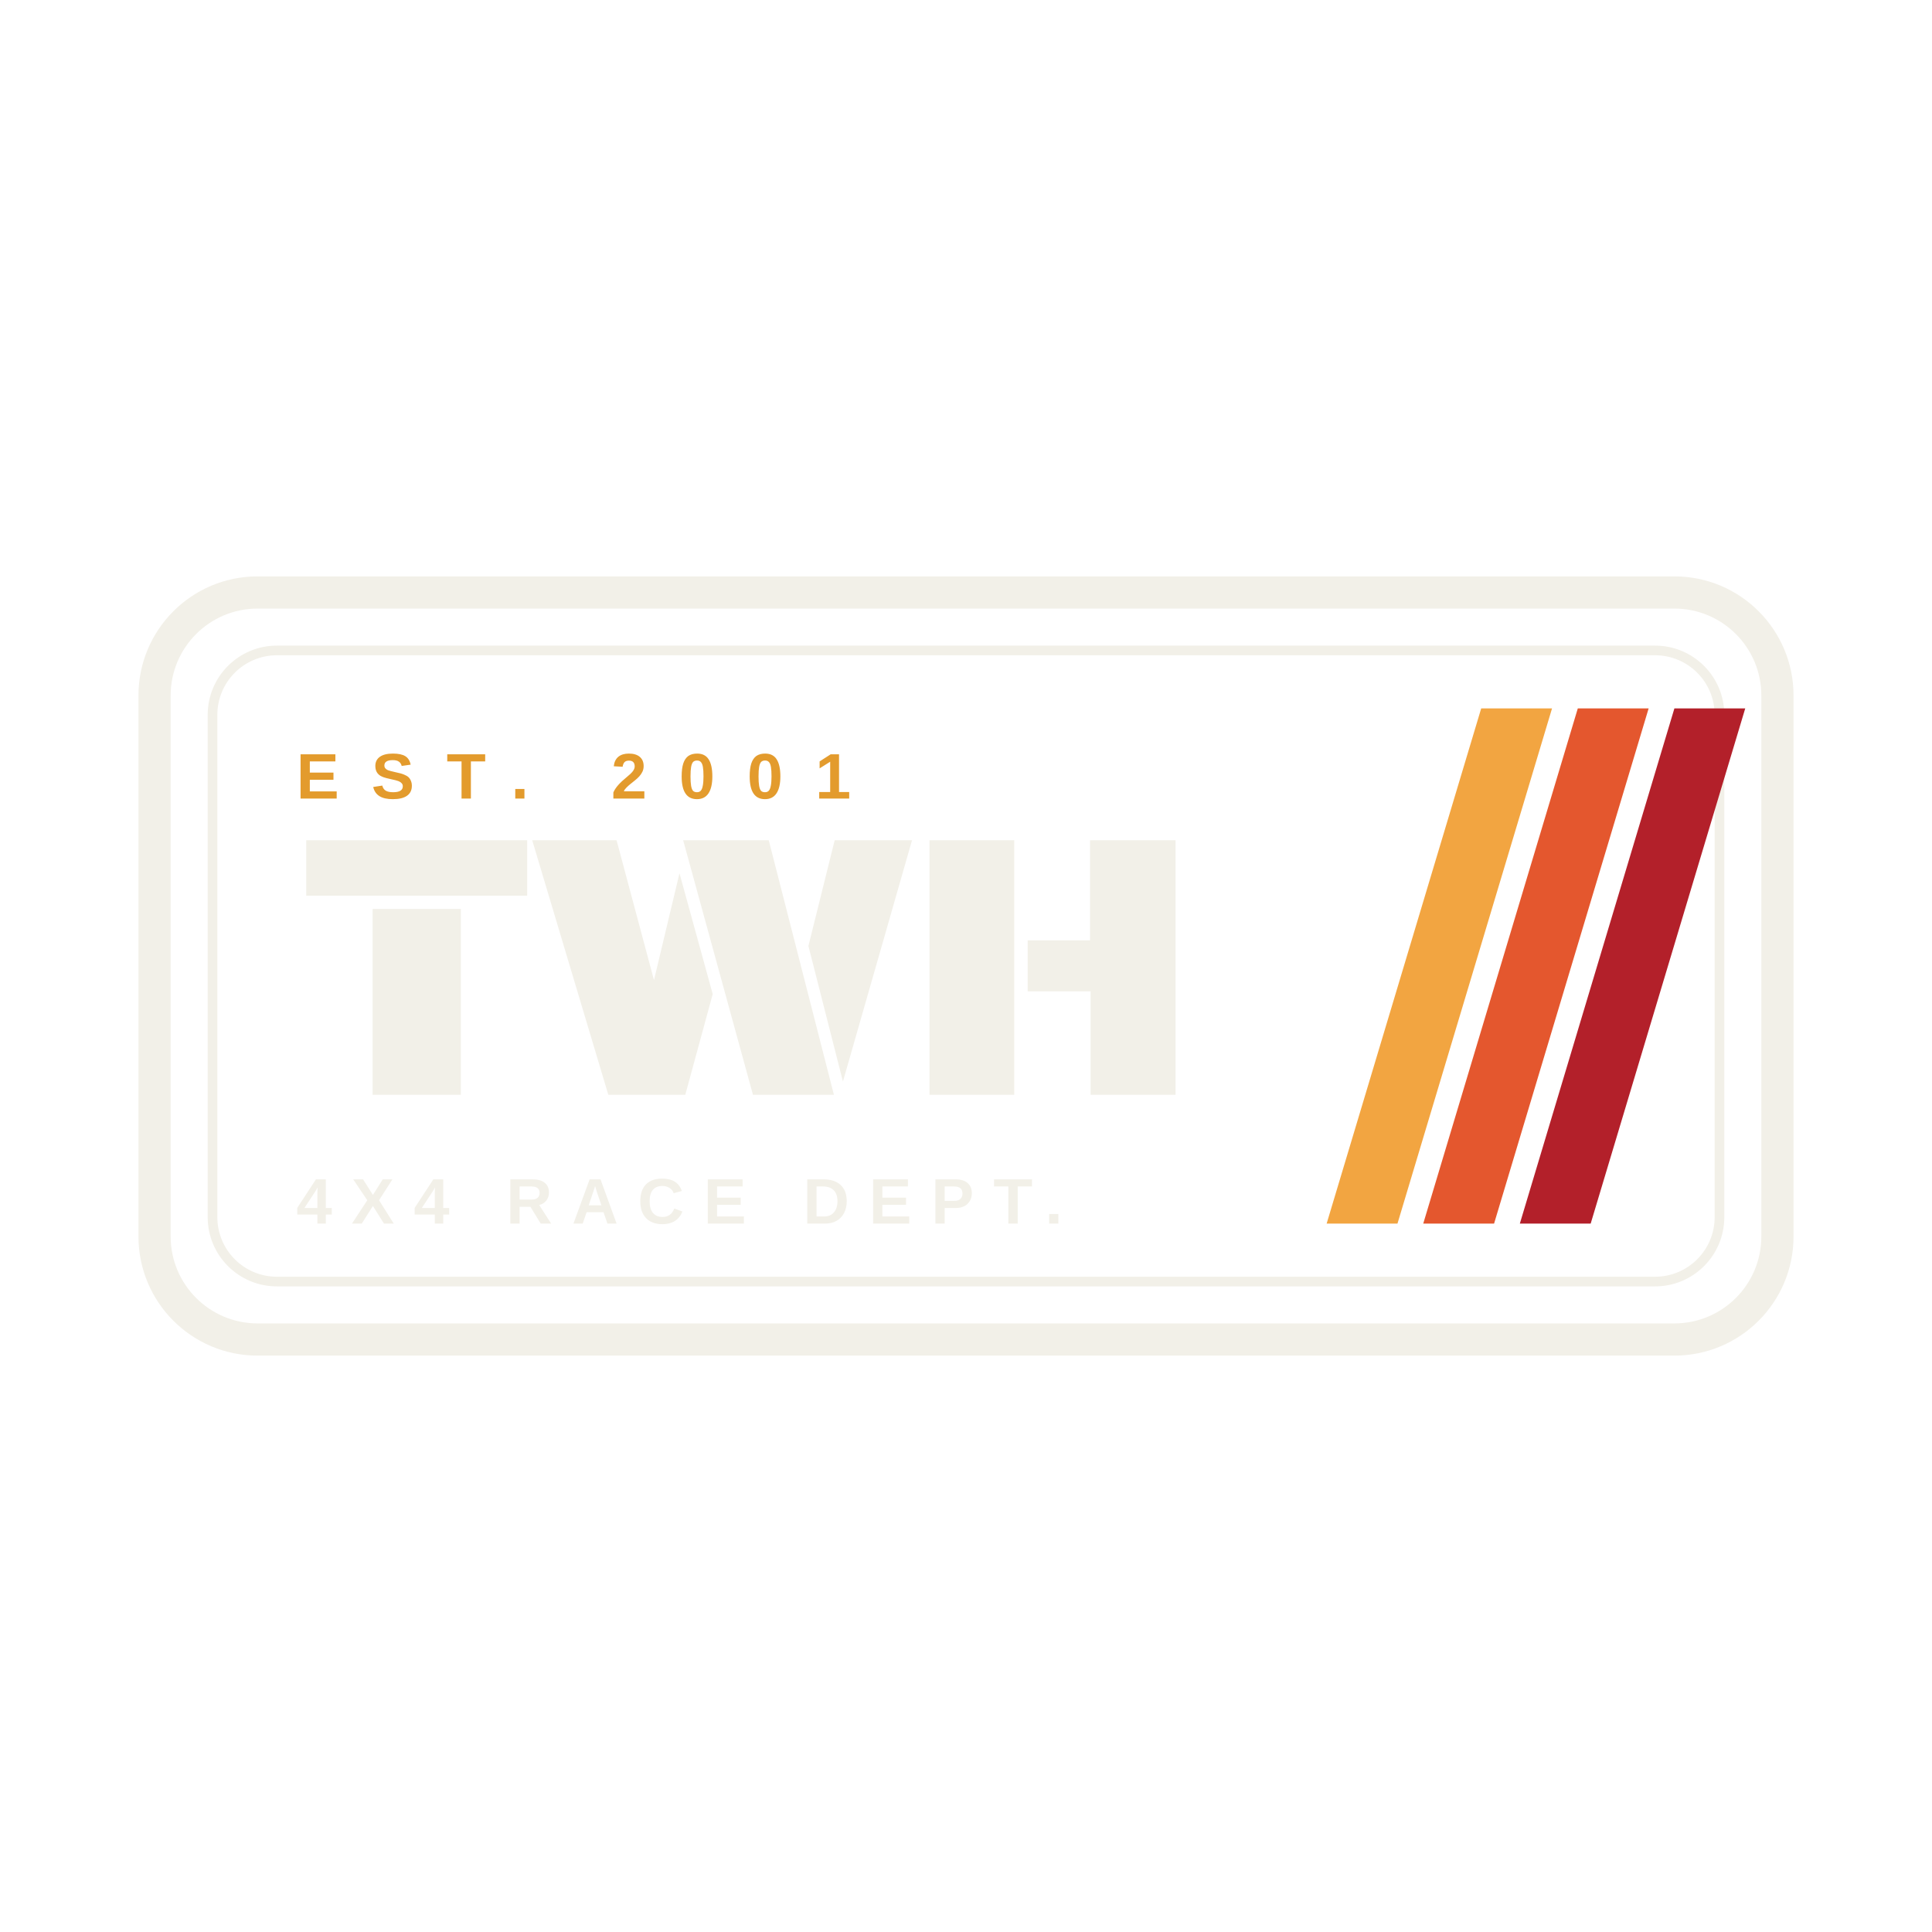
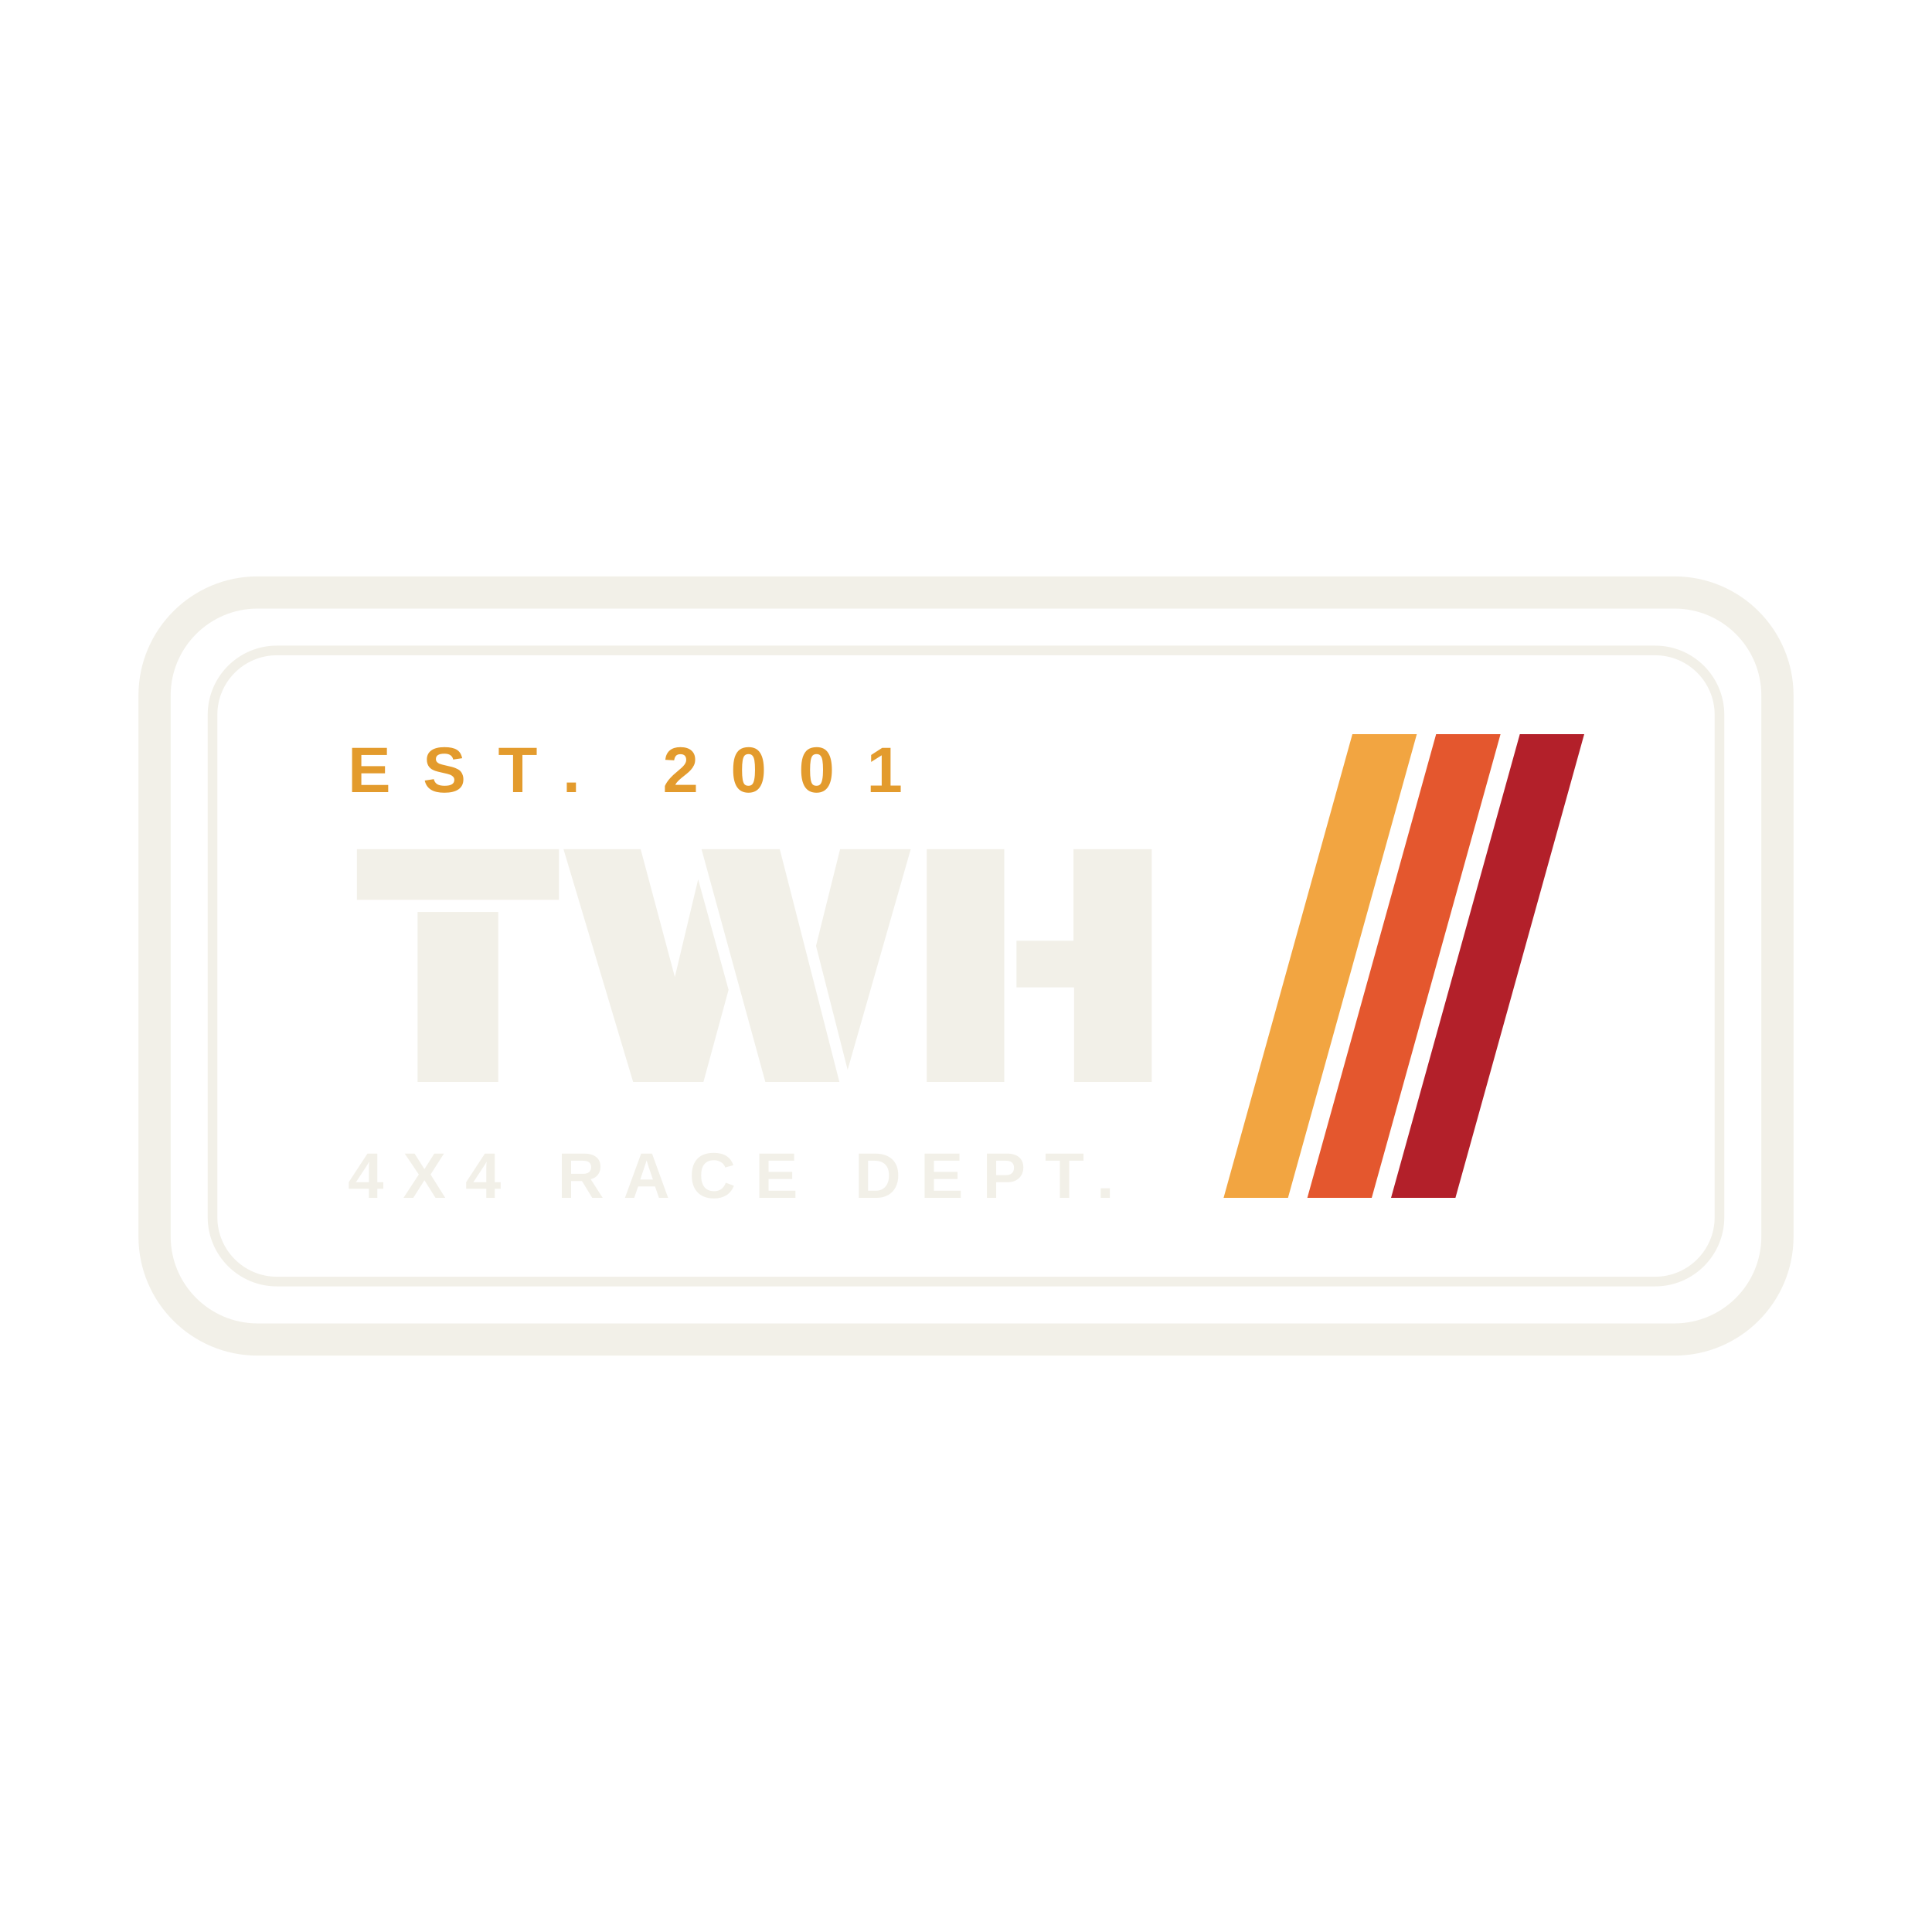
<svg xmlns="http://www.w3.org/2000/svg" width="1000" height="1000" viewBox="0 0 300 300">
  <rect x="24" y="92" width="252" height="116" rx="16" fill="none" stroke="#F2F0E8" stroke-width="5" />
  <rect x="33" y="101" width="234" height="98" rx="10" fill="none" stroke="#F2F0E8" stroke-width="1.5" />
-   <text x="46" y="124" font-family="Bahnschrift, 'Arial Narrow', Arial, sans-serif" font-size="10" fill="#E39B2D" font-weight="700" style="font-stretch:condensed" letter-spacing="5">EST. 2001</text>
-   <g transform="translate(46 170)">
-     <path d="M35.86-30.92L1.55-30.92L1.55-39.53L35.86-39.53L35.86-30.92ZM25.56 0L11.86 0L11.86-28.86L25.56-28.86L25.56 0ZM60.41 0L48.46 0L36.64-39.53L49.74-39.53L55.55-17.81L59.51-34.40L64.67-15.64L60.41 0ZM83.49 0L70.92 0L60.08-39.53L73.37-39.53L83.49 0ZM95.62-39.53L84.89-2.06L79.53-23.11L83.61-39.53L95.62-39.53ZM136.54 0L123.35 0L123.35-16.06L113.58-16.06L113.58-23.98L123.26-23.98L123.26-39.53L136.54-39.53L136.54 0ZM111.49 0L98.33 0L98.33-39.53L111.49-39.53L111.49 0Z" fill="#F2F0E8" />
+   <text x="54" y="123" font-family="Bahnschrift, 'Arial Narrow', Arial, sans-serif" font-size="10" fill="#E39B2D" font-weight="700" style="font-stretch:condensed" letter-spacing="5">EST. 2001</text>
+   <g transform="translate(54 168)">
+     <path d="M32.79-28.27L1.42-28.27L1.42-36.14L32.79-36.14L32.79-28.27ZM23.37 0L10.84 0L10.84-26.39L23.37-26.39L23.37 0ZM55.23 0L44.31 0L33.50-36.14L45.48-36.14L50.79-16.29L54.41-31.46L59.13-14.30L55.23 0ZM76.34 0L64.84 0L54.93-36.14L67.08-36.14L76.34 0ZM87.42-36.14L77.62-1.88L72.71-21.13L76.45-36.14L87.42-36.14ZM124.84 0L112.78 0L112.78-14.68L103.84-14.68L103.84-21.92L112.69-21.92L112.69-36.14L124.84-36.14L124.84 0ZM101.94 0L89.90 0L89.90-36.14L101.94-36.14L101.94 0Z" fill="#F2F0E8" />
  </g>
-   <path d="M206 190 L230 110 L241 110 L217 190 Z" fill="#F2A541" />
-   <path d="M221 190 L245 110 L256 110 L232 190 Z" fill="#E4572E" />
-   <path d="M236 190 L260 110 L271 110 L247 190 Z" fill="#B3202A" />
-   <text x="46" y="190" font-family="Bahnschrift, 'Arial Narrow', Arial, sans-serif" font-size="10" fill="#F2F0E8" font-weight="700" style="font-stretch:condensed" letter-spacing="3">4X4 RACE DEPT.</text>
+   <path d="M190 186 L210 114 L220 114 L200 186 Z" fill="#F2A541" />
+   <path d="M203 186 L223 114 L233 114 L213 186 Z" fill="#E4572E" />
+   <path d="M216 186 L236 114 L246 114 L226 186 Z" fill="#B3202A" />
+   <text x="54" y="186" font-family="Bahnschrift, 'Arial Narrow', Arial, sans-serif" font-size="10" fill="#F2F0E8" font-weight="700" style="font-stretch:condensed" letter-spacing="3">4X4 RACE DEPT.</text>
</svg>
